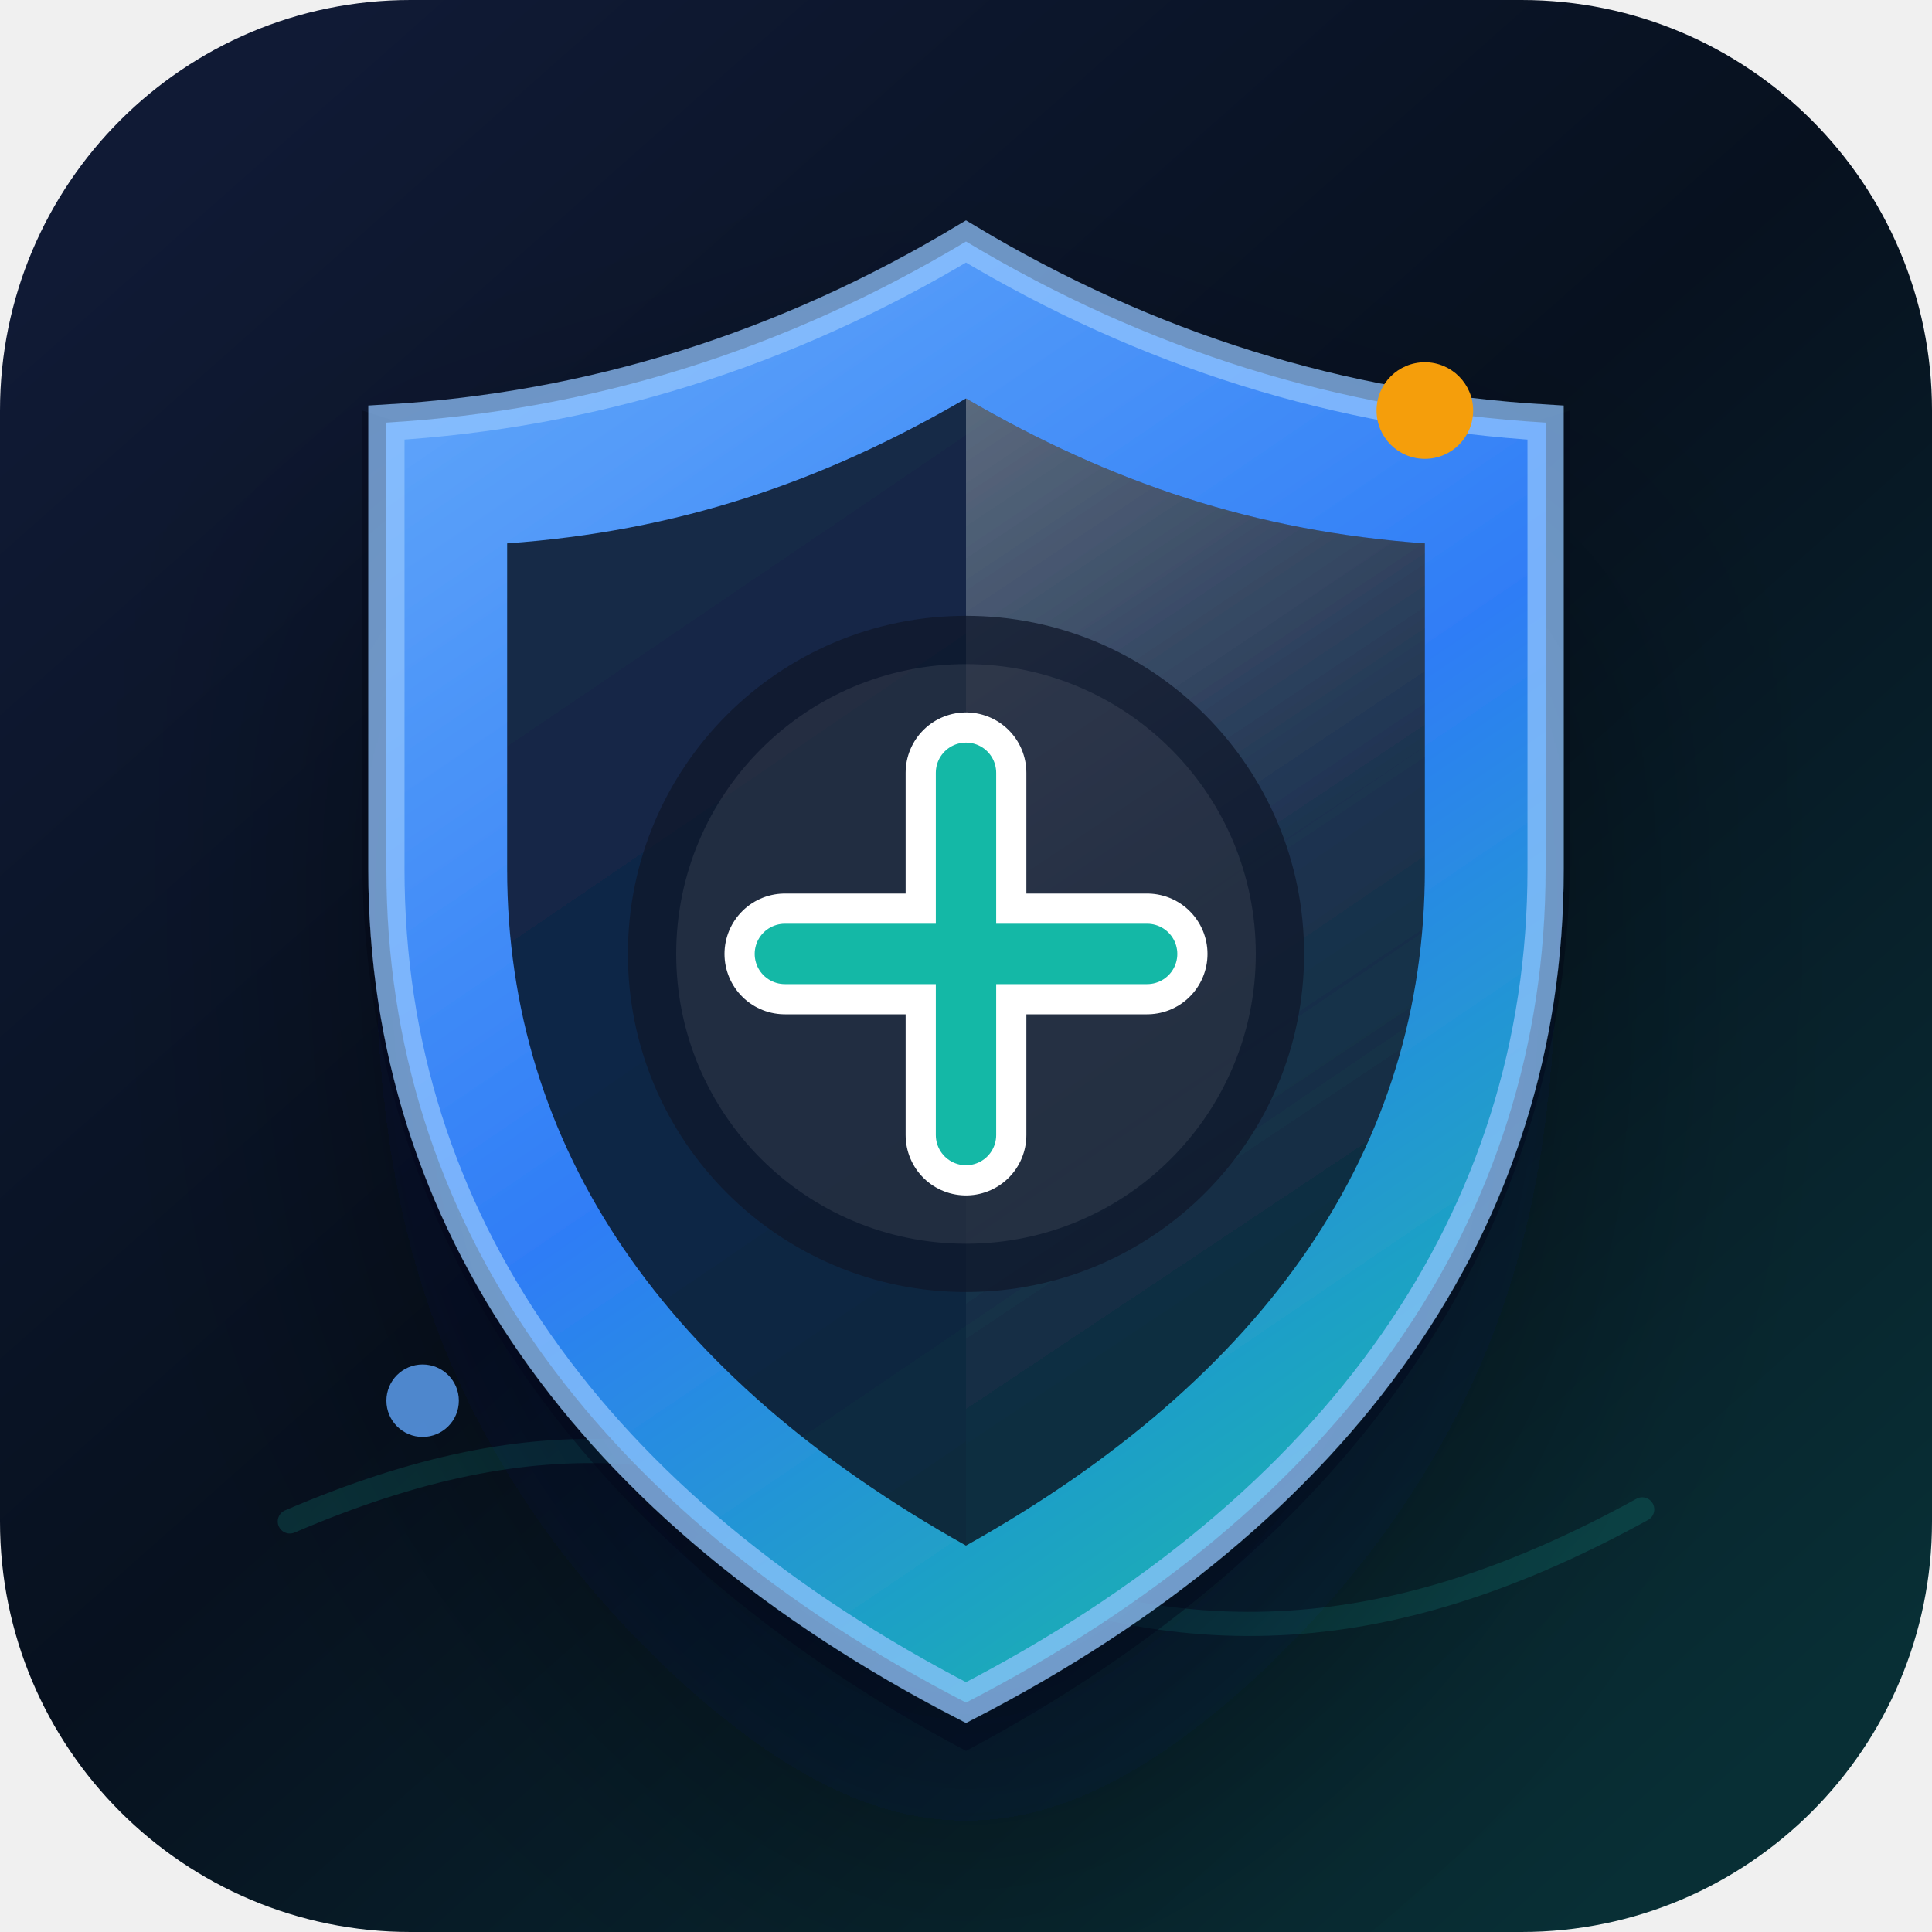
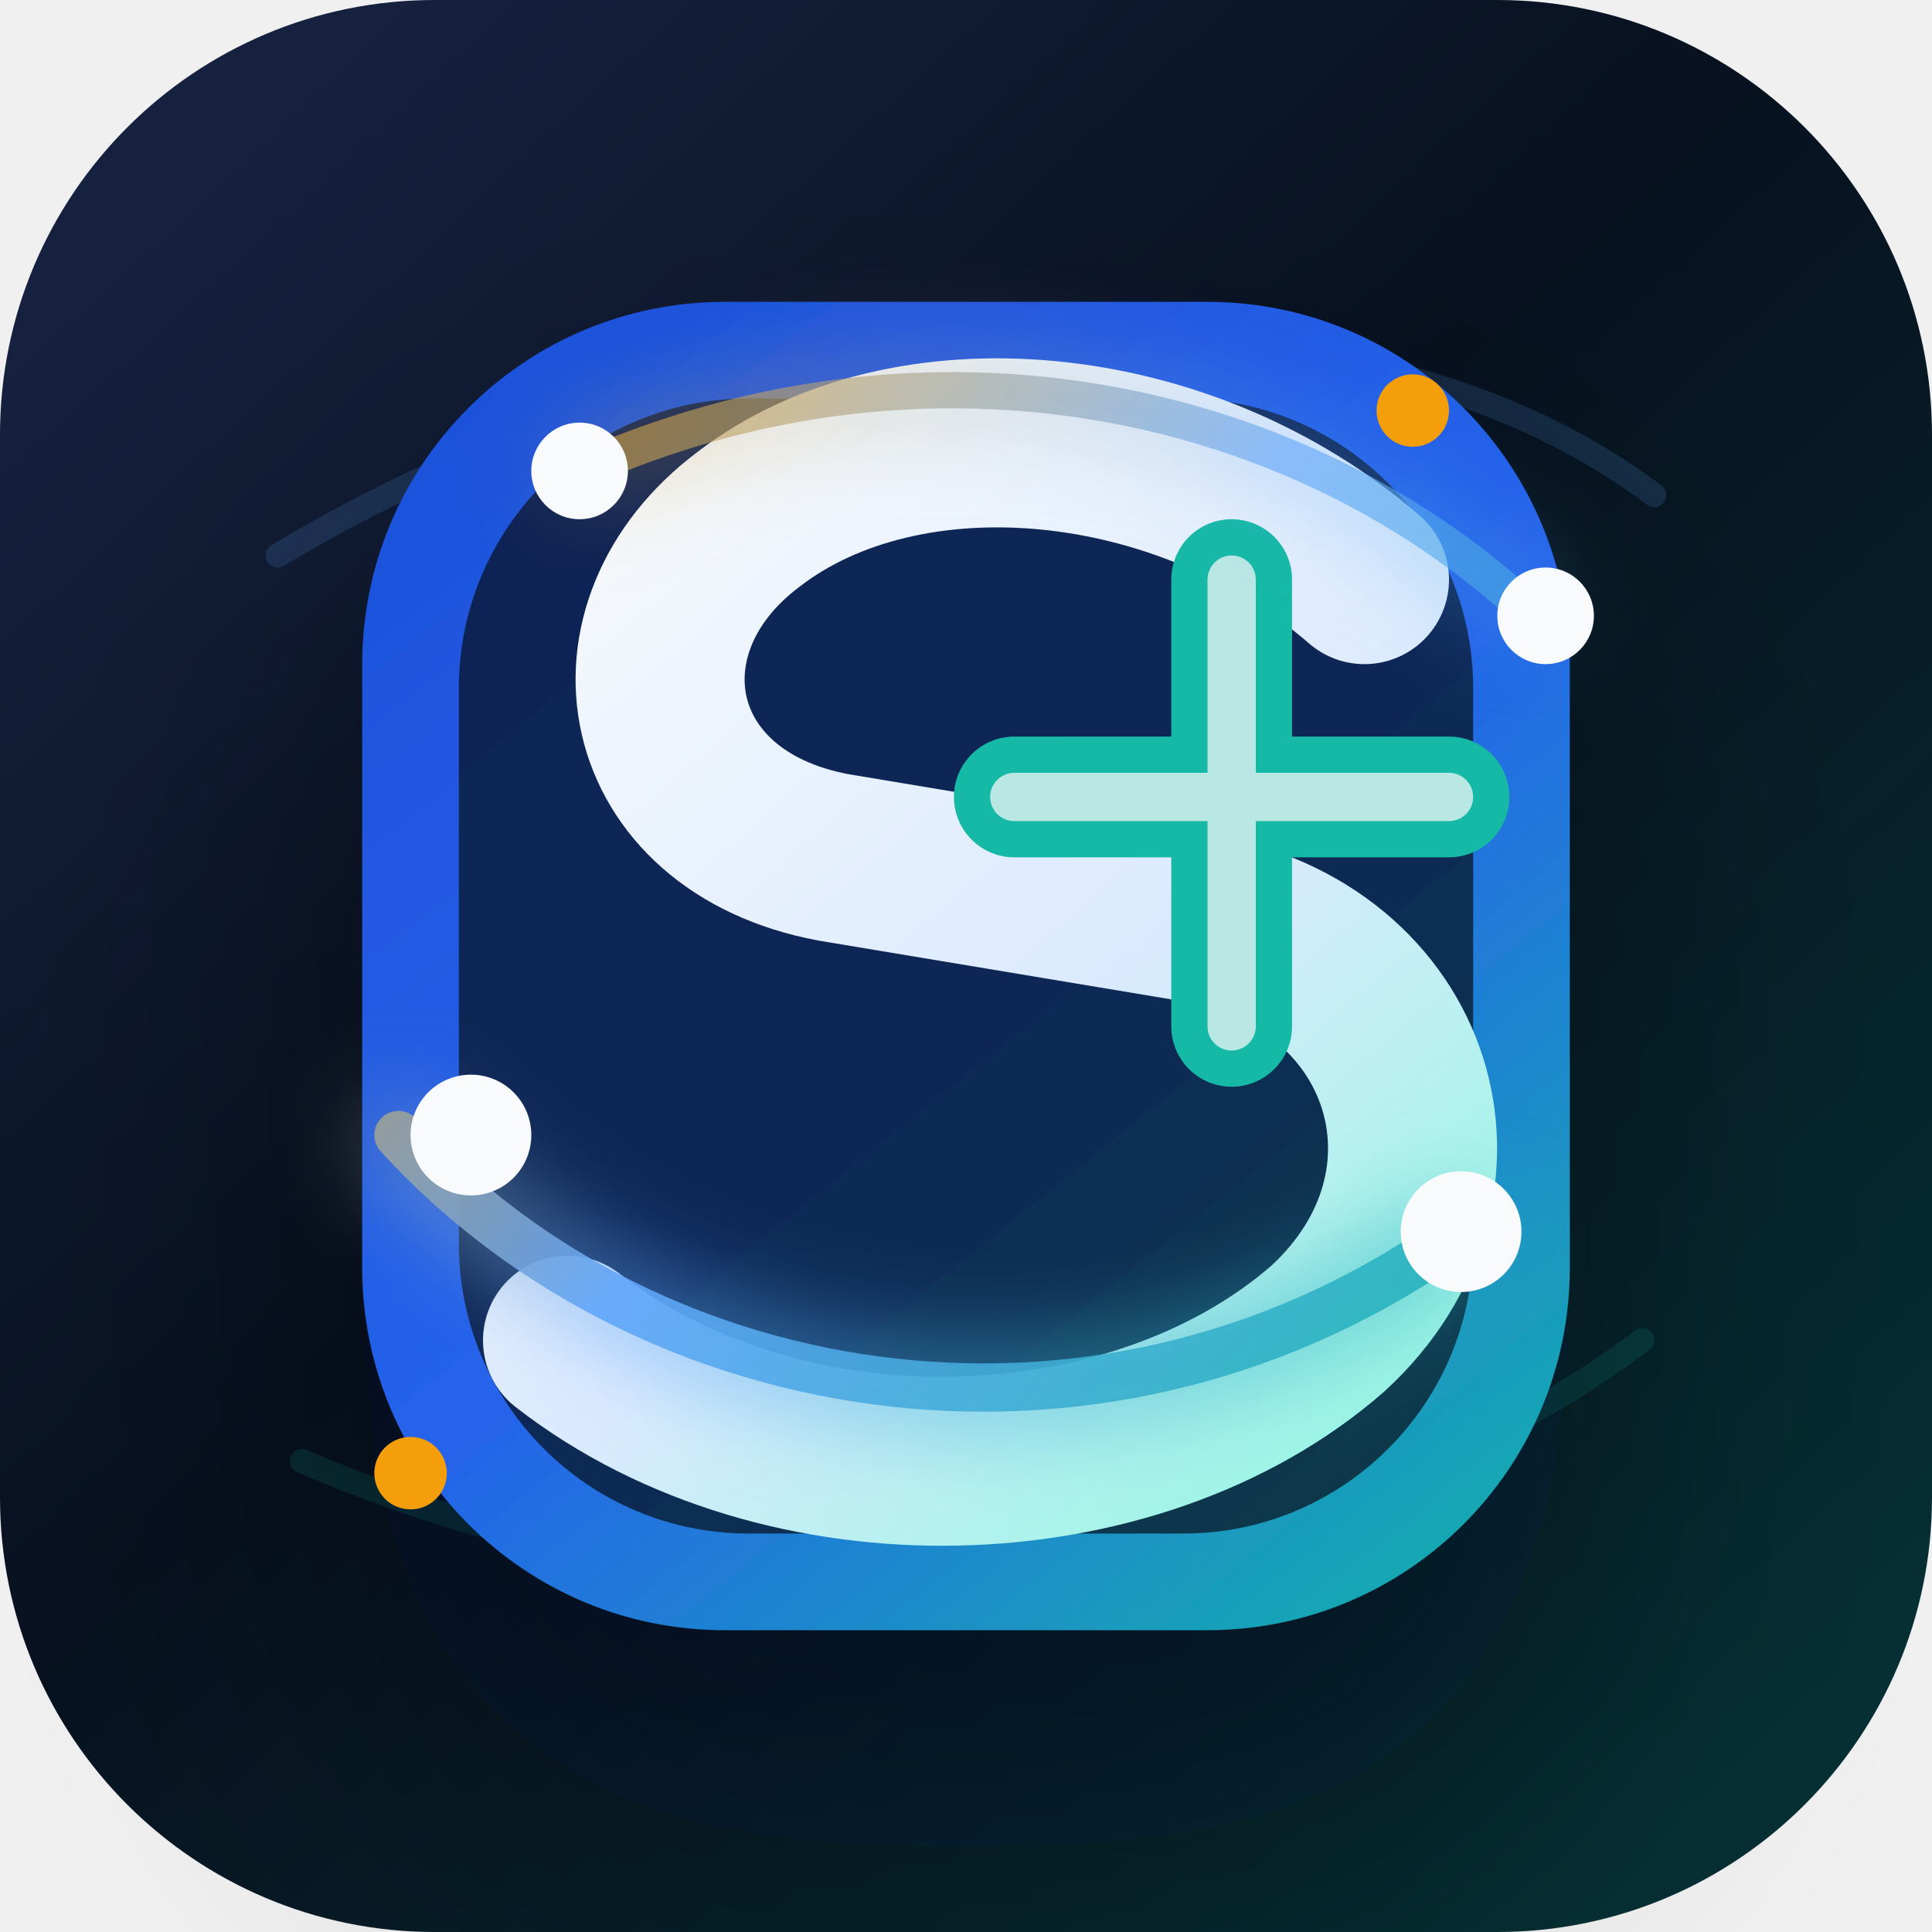
<svg xmlns="http://www.w3.org/2000/svg" width="160" height="160" viewBox="0 0 160 160" role="img" aria-labelledby="title desc">
  <defs>
-     <linearGradient id="bg" x1="18" y1="10" x2="142" y2="150" gradientUnits="userSpaceOnUse">
-       <stop offset="0" stop-color="#101a35" />
-       <stop offset=".48" stop-color="#07111f" />
-       <stop offset="1" stop-color="#082f35" />
+     <linearGradient id="bg" x1="18" y1="12" x2="144" y2="148" gradientUnits="userSpaceOnUse">
+       <stop offset="0" stop-color="#16213f" />
+       <stop offset=".44" stop-color="#07111f" />
+       <stop offset="1" stop-color="#062f34" />
    </linearGradient>
-     <linearGradient id="shield" x1="42" y1="24" x2="118" y2="136" gradientUnits="userSpaceOnUse">
-       <stop offset="0" stop-color="#60a5fa" />
-       <stop offset=".5" stop-color="#2f7df6" />
+     <linearGradient id="tile" x1="34" y1="22" x2="128" y2="139" gradientUnits="userSpaceOnUse">
+       <stop offset="0" stop-color="#1d4ed8" />
+       <stop offset=".52" stop-color="#2563eb" />
      <stop offset="1" stop-color="#14b8a6" />
    </linearGradient>
-     <linearGradient id="shine" x1="51" y1="35" x2="105" y2="116" gradientUnits="userSpaceOnUse">
-       <stop offset="0" stop-color="#ffffff" stop-opacity=".38" />
-       <stop offset=".62" stop-color="#ffffff" stop-opacity=".06" />
-       <stop offset="1" stop-color="#ffffff" stop-opacity="0" />
+     <linearGradient id="mark" x1="47" y1="39" x2="116" y2="118" gradientUnits="userSpaceOnUse">
+       <stop offset="0" stop-color="#f8fafc" />
+       <stop offset=".58" stop-color="#dbeafe" />
+       <stop offset="1" stop-color="#99f6e4" />
    </linearGradient>
-     <filter id="shadow" x="-30%" y="-30%" width="160%" height="160%" color-interpolation-filters="sRGB">
-       <feDropShadow dx="0" dy="14" stdDeviation="12" flood-color="#020617" flood-opacity=".38" />
+     <linearGradient id="orbit" x1="30" y1="39" x2="132" y2="121" gradientUnits="userSpaceOnUse">
+       <stop offset="0" stop-color="#f59e0b" />
+       <stop offset=".45" stop-color="#60a5fa" />
+       <stop offset="1" stop-color="#14b8a6" />
+     </linearGradient>
+     <filter id="softShadow" x="-30%" y="-30%" width="160%" height="160%" color-interpolation-filters="sRGB">
+       <feDropShadow dx="0" dy="18" stdDeviation="14" flood-color="#020617" flood-opacity=".42" />
+     </filter>
+     <filter id="glow" x="-60%" y="-60%" width="220%" height="220%" color-interpolation-filters="sRGB">
+       <feGaussianBlur stdDeviation="4" result="blur" />
+       <feMerge>
+         <feMergeNode in="blur" />
+         <feMergeNode in="SourceGraphic" />
+       </feMerge>
    </filter>
  </defs>
-   <rect width="160" height="160" rx="34" fill="url(#bg)" />
-   <path d="M24 126c21-9 35-7 53 2 21 10 39 8 59-3" fill="none" stroke="#14b8a6" stroke-width="2" stroke-linecap="round" opacity=".18" />
-   <path d="M30 34c18 6 36 5 50-4 14 9 32 10 50 4v37c0 31-18 57-50 74-32-17-50-43-50-74V34Z" fill="#020617" opacity=".42" />
-   <g filter="url(#shadow)">
-     <path d="M80 20c15 9 31 14 48 15v37c0 29-17 53-48 69-31-16-48-40-48-69V35c17-1 33-6 48-15Z" fill="url(#shield)" />
-     <path d="M80 33c12 7 24 11 38 12v27c0 23-13 42-38 56-25-14-38-33-38-56V45c14-1 26-5 38-12Z" fill="#07111f" opacity=".82" />
-     <path d="M80 33c12 7 24 11 38 12v27c0 23-13 42-38 56V33Z" fill="url(#shine)" />
-     <path d="M80 20c15 9 31 14 48 15v37c0 29-17 53-48 69-31-16-48-40-48-69V35c17-1 33-6 48-15Z" fill="none" stroke="#93c5fd" stroke-width="3" opacity=".72" />
+   <rect width="160" height="160" rx="36" fill="url(#bg)" />
+   <path d="M23 46c20-12 42-18 66-18 20 0 36 4 48 13" fill="none" stroke="#60a5fa" stroke-width="2" stroke-linecap="round" opacity=".16" />
+   <path d="M25 121c21 9 43 12 66 8 18-3 33-9 45-18" fill="none" stroke="#14b8a6" stroke-width="2" stroke-linecap="round" opacity=".16" />
+   <g filter="url(#softShadow)">
+     <rect x="30" y="25" width="100" height="110" rx="30" fill="url(#tile)" />
+     <rect x="38" y="33" width="84" height="94" rx="24" fill="#07111f" opacity=".72" />
+     <path d="M47 111c18 14 47 13 63-1 13-12 7-31-11-34l-30-5c-16-3-19-19-7-28 13-10 36-8 51 5" fill="none" stroke="url(#mark)" stroke-width="14" stroke-linecap="round" stroke-linejoin="round" />
+     <path d="M102 48v37M84 66h36" fill="none" stroke="#14b8a6" stroke-width="10" stroke-linecap="round" />
+     <path d="M102 48v37M84 66h36" fill="none" stroke="#f8fafc" stroke-width="4" stroke-linecap="round" opacity=".72" />
  </g>
-   <g transform="translate(80 79)">
-     <circle r="28" fill="#0f172a" opacity=".74" />
-     <circle r="24" fill="#ffffff" opacity=".08" />
-     <path d="M0-15v30M-15 0h30" fill="none" stroke="#ffffff" stroke-width="10" stroke-linecap="round" />
-     <path d="M0-15v30M-15 0h30" fill="none" stroke="#14b8a6" stroke-width="5" stroke-linecap="round" />
+   <g fill="none" stroke="url(#orbit)" stroke-linecap="round" filter="url(#glow)">
+     <path d="M33 94c21 23 59 29 88 8" stroke-width="4" opacity=".9" />
+     <path d="M127 51c-19-18-50-25-79-12" stroke-width="3" opacity=".62" />
  </g>
-   <circle cx="118" cy="34" r="4" fill="#f59e0b" />
-   <circle cx="35" cy="116" r="3" fill="#60a5fa" opacity=".8" />
+   <g fill="#f8fafc">
+     <circle cx="39" cy="94" r="5" />
+     <circle cx="121" cy="102" r="5" />
+     <circle cx="128" cy="51" r="4" />
+     <circle cx="48" cy="39" r="4" />
+   </g>
+   <g fill="#f59e0b">
+     <circle cx="117" cy="34" r="3" />
+     <circle cx="34" cy="122" r="3" />
+   </g>
</svg>
